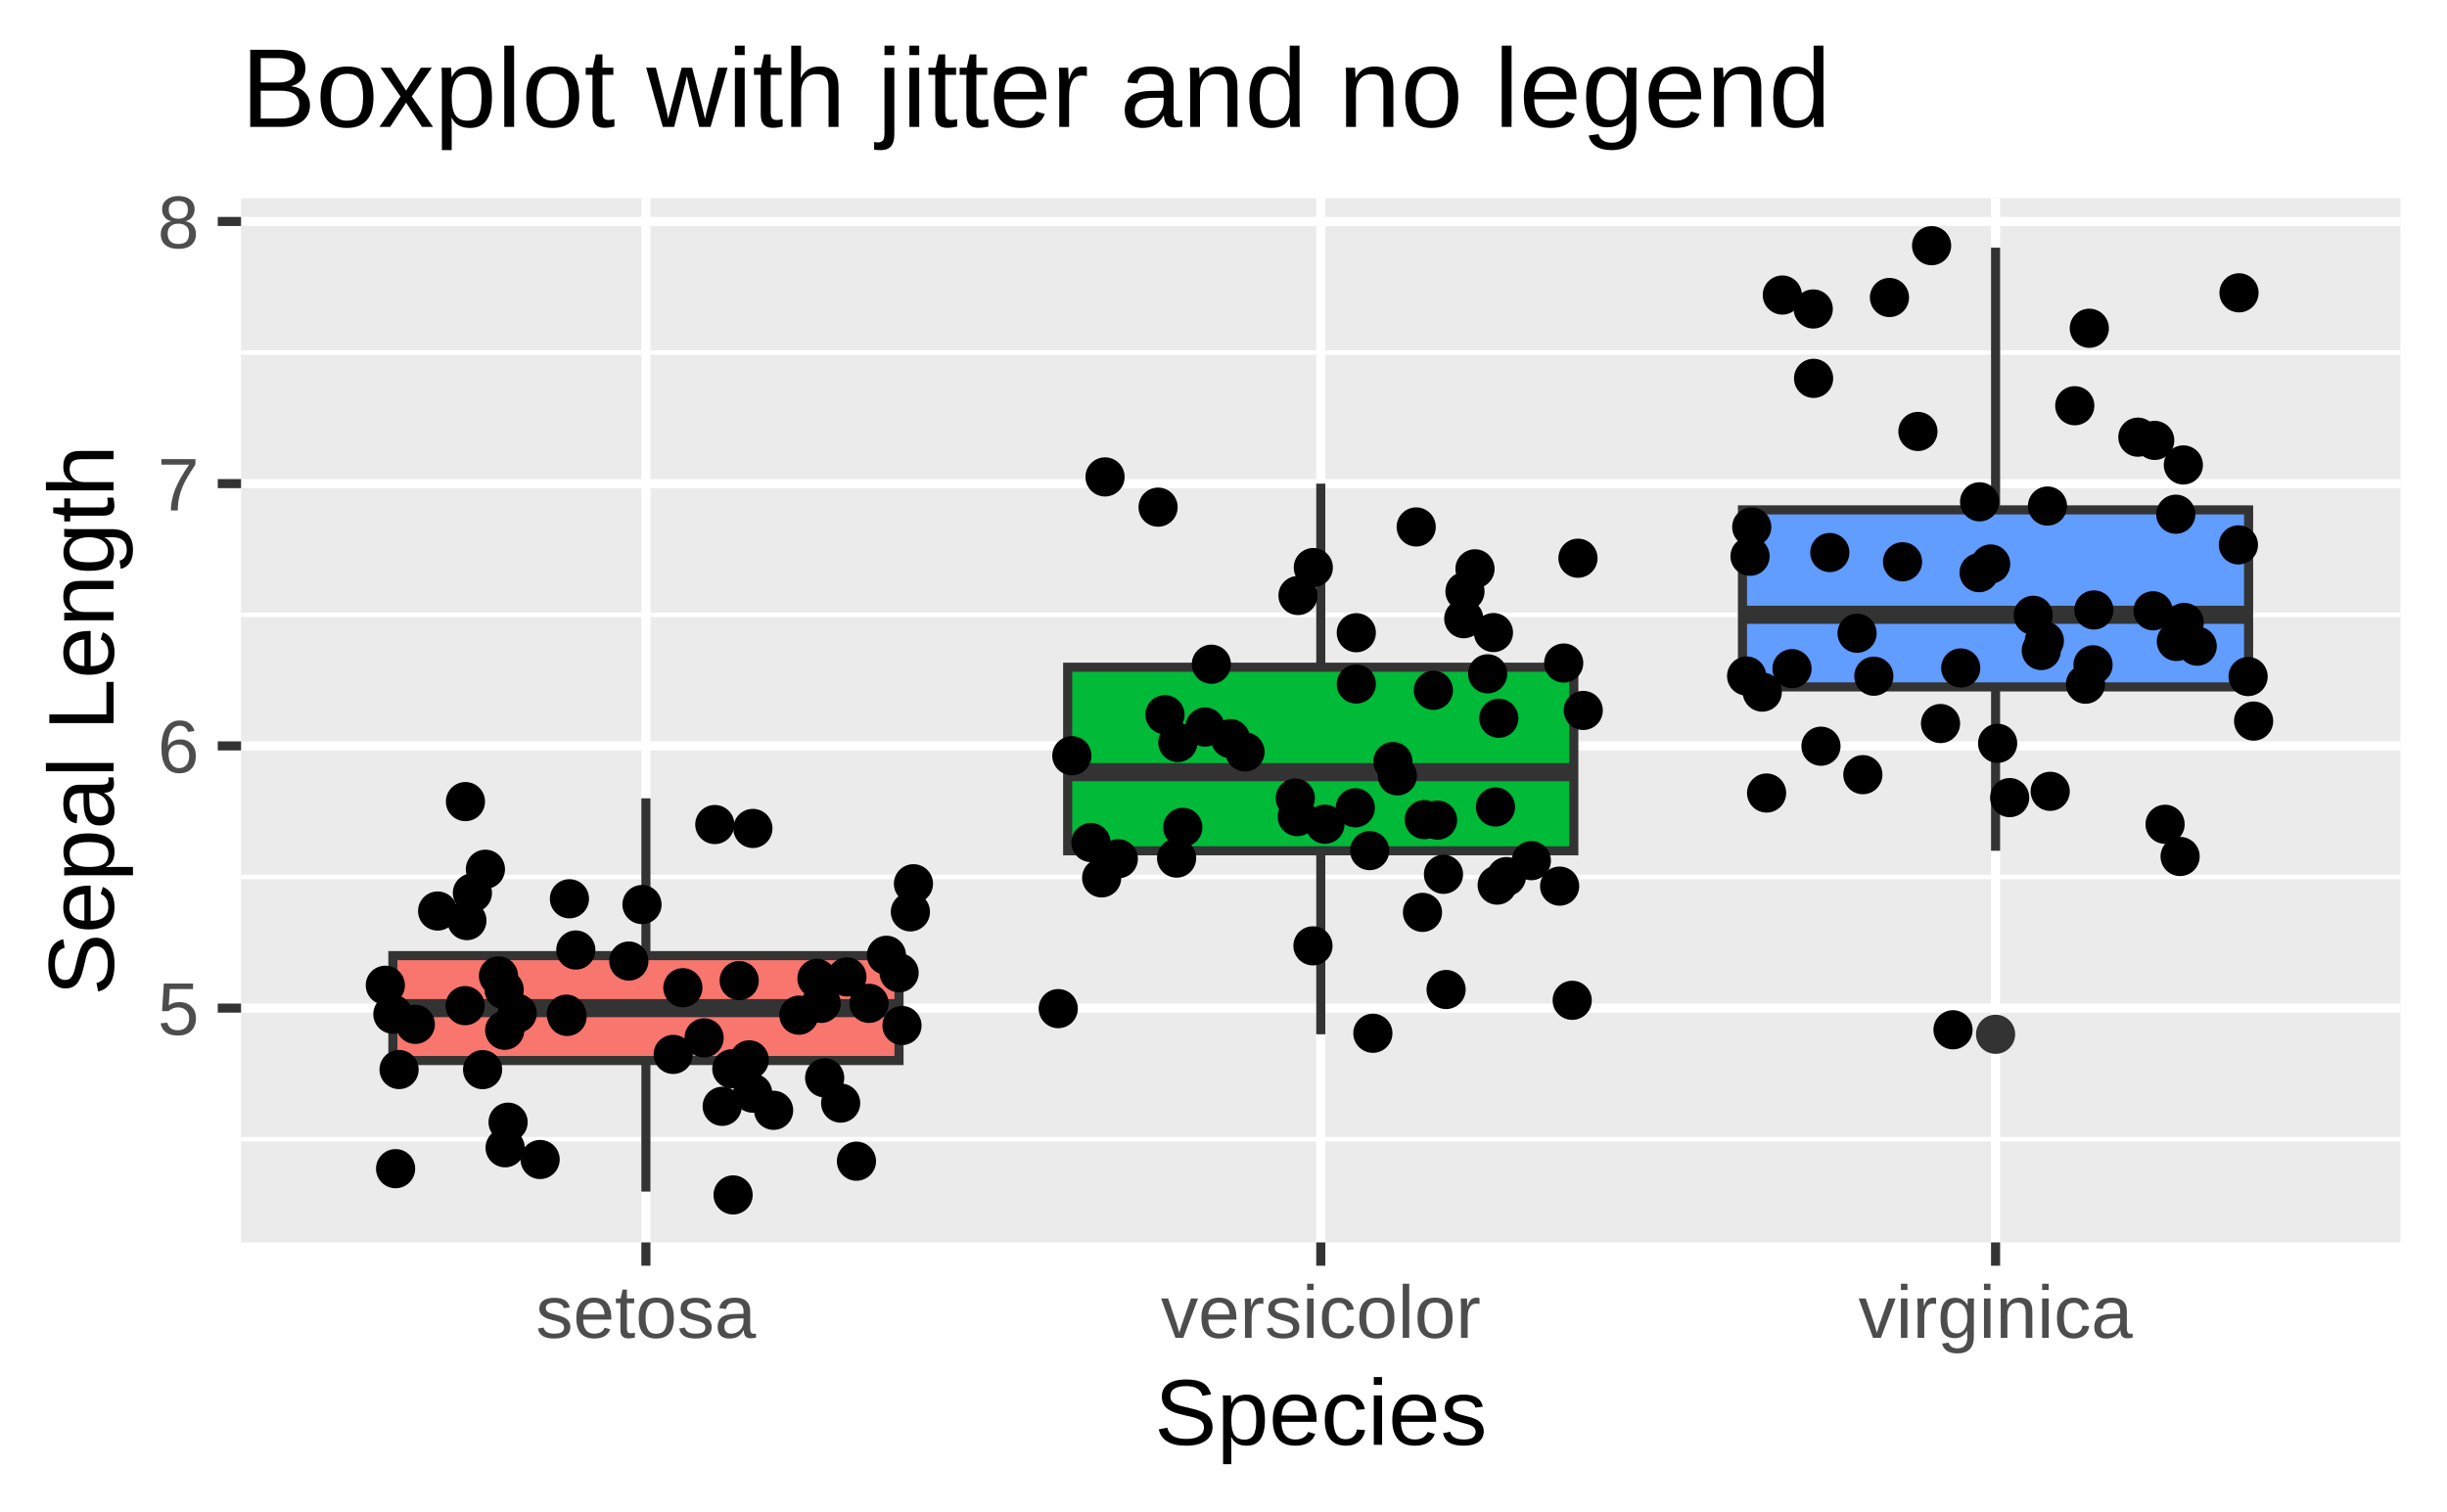
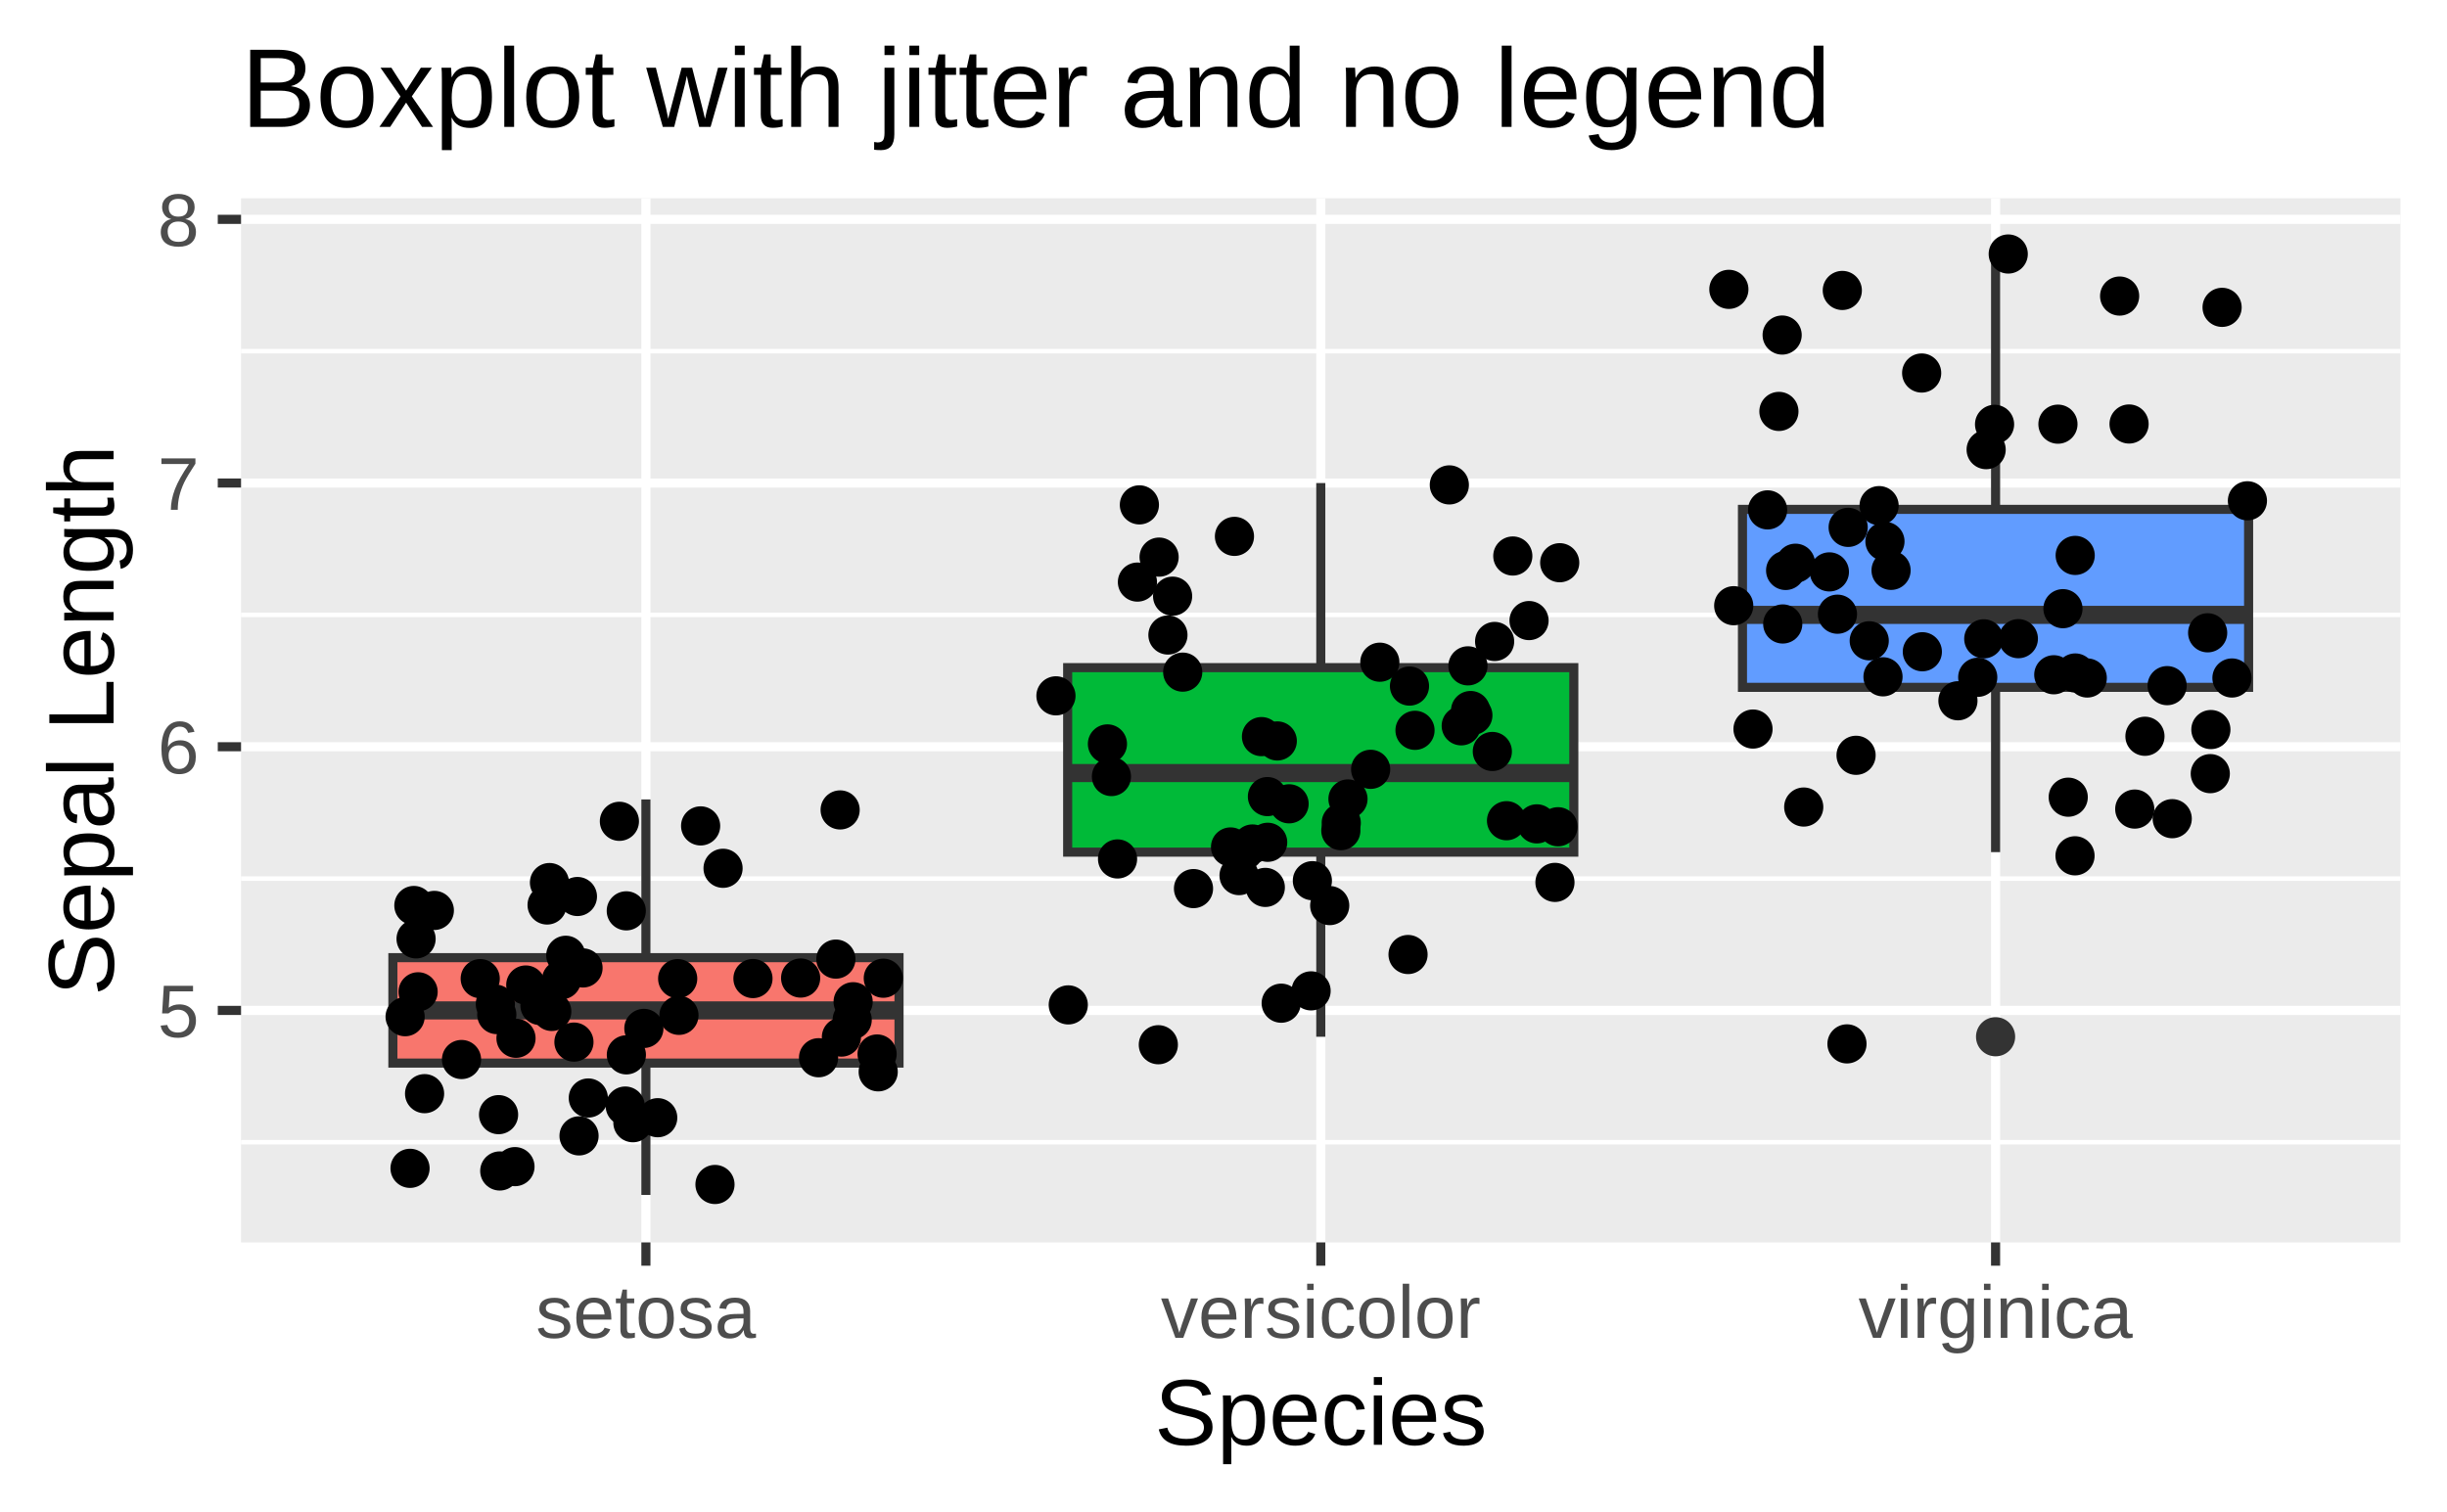
<svg xmlns="http://www.w3.org/2000/svg" class="svglite" width="288.00pt" height="177.98pt" viewBox="0 0 288.00 177.98">
  <defs>
    <style type="text/css">
    .svglite line, .svglite polyline, .svglite polygon, .svglite path, .svglite rect, .svglite circle {
      fill: none;
      stroke: #000000;
      stroke-linecap: round;
      stroke-linejoin: round;
      stroke-miterlimit: 10.00;
    }
    .svglite text {
      white-space: pre;
    }
  </style>
  </defs>
  <rect width="100%" height="100%" style="stroke: none; fill: #FFFFFF;" />
  <defs>
    <clipPath id="cpMC4wMHwyODguMDB8MC4wMHwxNzcuOTg=">
      <rect x="0.00" y="0.00" width="288.00" height="177.98" />
    </clipPath>
  </defs>
  <g clip-path="url(#cpMC4wMHwyODguMDB8MC4wMHwxNzcuOTg=)">
    <rect x="0.00" y="0.00" width="288.00" height="177.98" style="stroke-width: 1.07; stroke: #FFFFFF; fill: #FFFFFF;" />
  </g>
  <defs>
    <clipPath id="cpMjguMzd8MjgyLjUyfDIzLjM0fDE0Ni4yNQ==">
      <rect x="28.37" y="23.34" width="254.15" height="122.91" />
    </clipPath>
  </defs>
  <g clip-path="url(#cpMjguMzd8MjgyLjUyfDIzLjM0fDE0Ni4yNQ==)">
    <rect x="28.37" y="23.34" width="254.15" height="122.91" style="stroke-width: 1.07; stroke: none; fill: #EBEBEB;" />
-     <polyline points="28.37,134.10 282.52,134.10 " style="stroke-width: 0.53; stroke: #FFFFFF; stroke-linecap: butt;" />
-     <polyline points="28.37,103.23 282.52,103.23 " style="stroke-width: 0.53; stroke: #FFFFFF; stroke-linecap: butt;" />
-     <polyline points="28.37,72.37 282.52,72.37 " style="stroke-width: 0.53; stroke: #FFFFFF; stroke-linecap: butt;" />
-     <polyline points="28.37,41.50 282.52,41.50 " style="stroke-width: 0.53; stroke: #FFFFFF; stroke-linecap: butt;" />
-     <polyline points="28.37,118.67 282.52,118.67 " style="stroke-width: 1.07; stroke: #FFFFFF; stroke-linecap: butt;" />
-     <polyline points="28.37,87.80 282.52,87.80 " style="stroke-width: 1.07; stroke: #FFFFFF; stroke-linecap: butt;" />
-     <polyline points="28.37,56.93 282.52,56.93 " style="stroke-width: 1.07; stroke: #FFFFFF; stroke-linecap: butt;" />
-     <polyline points="28.37,26.07 282.52,26.07 " style="stroke-width: 1.07; stroke: #FFFFFF; stroke-linecap: butt;" />
+     <polyline points="28.37,134.46 282.52,134.46 " style="stroke-width: 0.53; stroke: #FFFFFF; stroke-linecap: butt;" />
+     <polyline points="28.37,103.42 282.52,103.42 " style="stroke-width: 0.53; stroke: #FFFFFF; stroke-linecap: butt;" />
+     <polyline points="28.37,72.38 282.52,72.38 " style="stroke-width: 0.53; stroke: #FFFFFF; stroke-linecap: butt;" />
+     <polyline points="28.37,41.34 282.52,41.34 " style="stroke-width: 0.53; stroke: #FFFFFF; stroke-linecap: butt;" />
+     <polyline points="28.37,118.94 282.52,118.94 " style="stroke-width: 1.07; stroke: #FFFFFF; stroke-linecap: butt;" />
+     <polyline points="28.37,87.90 282.52,87.90 " style="stroke-width: 1.07; stroke: #FFFFFF; stroke-linecap: butt;" />
+     <polyline points="28.37,56.86 282.52,56.86 " style="stroke-width: 1.07; stroke: #FFFFFF; stroke-linecap: butt;" />
+     <polyline points="28.37,25.82 282.52,25.82 " style="stroke-width: 1.07; stroke: #FFFFFF; stroke-linecap: butt;" />
    <polyline points="76.02,146.25 76.02,23.34 " style="stroke-width: 1.07; stroke: #FFFFFF; stroke-linecap: butt;" />
    <polyline points="155.45,146.25 155.45,23.34 " style="stroke-width: 1.07; stroke: #FFFFFF; stroke-linecap: butt;" />
    <polyline points="234.87,146.25 234.87,23.34 " style="stroke-width: 1.07; stroke: #FFFFFF; stroke-linecap: butt;" />
-     <line x1="76.02" y1="112.49" x2="76.02" y2="93.97" style="stroke-width: 1.07; stroke: #333333; stroke-linecap: butt;" />
-     <line x1="76.02" y1="124.84" x2="76.02" y2="140.27" style="stroke-width: 1.07; stroke: #333333; stroke-linecap: butt;" />
-     <polygon points="46.24,112.49 46.24,124.84 105.81,124.84 105.81,112.49 46.24,112.49 " style="stroke-width: 1.07; stroke: #333333; stroke-linecap: butt; stroke-linejoin: miter; fill: #F8766D;" />
-     <line x1="46.24" y1="118.67" x2="105.81" y2="118.67" style="stroke-width: 2.13; stroke: #333333; stroke-linecap: butt; stroke-linejoin: miter;" />
-     <line x1="155.45" y1="78.54" x2="155.45" y2="56.93" style="stroke-width: 1.07; stroke: #333333; stroke-linecap: butt;" />
-     <line x1="155.45" y1="100.15" x2="155.45" y2="121.75" style="stroke-width: 1.07; stroke: #333333; stroke-linecap: butt;" />
-     <polygon points="125.66,78.54 125.66,100.15 185.23,100.15 185.23,78.54 125.66,78.54 " style="stroke-width: 1.07; stroke: #333333; stroke-linecap: butt; stroke-linejoin: miter; fill: #00BA38;" />
-     <line x1="125.66" y1="90.89" x2="185.23" y2="90.89" style="stroke-width: 2.13; stroke: #333333; stroke-linecap: butt; stroke-linejoin: miter;" />
-     <circle cx="234.87" cy="121.75" r="1.95" style="stroke-width: 0.71; stroke: #333333; fill: #333333;" />
-     <line x1="234.87" y1="60.02" x2="234.87" y2="29.15" style="stroke-width: 1.07; stroke: #333333; stroke-linecap: butt;" />
-     <line x1="234.87" y1="80.86" x2="234.87" y2="100.15" style="stroke-width: 1.07; stroke: #333333; stroke-linecap: butt;" />
-     <polygon points="205.08,60.02 205.08,80.86 264.65,80.86 264.65,60.02 205.08,60.02 " style="stroke-width: 1.07; stroke: #333333; stroke-linecap: butt; stroke-linejoin: miter; fill: #619CFF;" />
-     <line x1="205.08" y1="72.37" x2="264.65" y2="72.37" style="stroke-width: 2.13; stroke: #333333; stroke-linecap: butt; stroke-linejoin: miter;" />
-     <circle cx="96.15" cy="115.17" r="1.95" style="stroke-width: 0.71; fill: #000000;" />
-     <circle cx="48.88" cy="120.58" r="1.95" style="stroke-width: 0.71; fill: #000000;" />
-     <circle cx="88.59" cy="128.68" r="1.95" style="stroke-width: 0.71; fill: #000000;" />
-     <circle cx="59.80" cy="132.10" r="1.95" style="stroke-width: 0.71; fill: #000000;" />
-     <circle cx="54.74" cy="118.38" r="1.95" style="stroke-width: 0.71; fill: #000000;" />
-     <circle cx="51.51" cy="107.24" r="1.95" style="stroke-width: 0.71; fill: #000000;" />
-     <circle cx="85.00" cy="130.23" r="1.95" style="stroke-width: 0.71; fill: #000000;" />
-     <circle cx="66.75" cy="119.65" r="1.95" style="stroke-width: 0.71; fill: #000000;" />
-     <circle cx="63.57" cy="136.49" r="1.95" style="stroke-width: 0.71; fill: #000000;" />
-     <circle cx="82.87" cy="122.17" r="1.95" style="stroke-width: 0.71; fill: #000000;" />
-     <circle cx="67.02" cy="105.80" r="1.95" style="stroke-width: 0.71; fill: #000000;" />
-     <circle cx="46.97" cy="125.90" r="1.95" style="stroke-width: 0.71; fill: #000000;" />
-     <circle cx="86.13" cy="125.81" r="1.95" style="stroke-width: 0.71; fill: #000000;" />
-     <circle cx="86.28" cy="140.66" r="1.95" style="stroke-width: 0.71; fill: #000000;" />
-     <circle cx="54.78" cy="94.36" r="1.95" style="stroke-width: 0.71; fill: #000000;" />
-     <circle cx="88.61" cy="97.52" r="1.95" style="stroke-width: 0.71; fill: #000000;" />
-     <circle cx="55.60" cy="105.11" r="1.95" style="stroke-width: 0.71; fill: #000000;" />
-     <circle cx="87.00" cy="115.43" r="1.95" style="stroke-width: 0.71; fill: #000000;" />
-     <circle cx="84.13" cy="97.06" r="1.95" style="stroke-width: 0.71; fill: #000000;" />
-     <circle cx="45.35" cy="115.98" r="1.95" style="stroke-width: 0.71; fill: #000000;" />
-     <circle cx="107.15" cy="107.34" r="1.95" style="stroke-width: 0.71; fill: #000000;" />
-     <circle cx="80.37" cy="116.27" r="1.95" style="stroke-width: 0.71; fill: #000000;" />
-     <circle cx="91.05" cy="130.70" r="1.95" style="stroke-width: 0.71; fill: #000000;" />
-     <circle cx="99.68" cy="115.00" r="1.95" style="stroke-width: 0.71; fill: #000000;" />
-     <circle cx="88.18" cy="124.76" r="1.95" style="stroke-width: 0.71; fill: #000000;" />
-     <circle cx="66.65" cy="119.38" r="1.95" style="stroke-width: 0.71; fill: #000000;" />
-     <circle cx="96.65" cy="118.11" r="1.95" style="stroke-width: 0.71; fill: #000000;" />
-     <circle cx="67.77" cy="111.83" r="1.95" style="stroke-width: 0.71; fill: #000000;" />
-     <circle cx="74.01" cy="113.13" r="1.95" style="stroke-width: 0.71; fill: #000000;" />
-     <circle cx="97.06" cy="126.88" r="1.95" style="stroke-width: 0.71; fill: #000000;" />
-     <circle cx="56.80" cy="125.91" r="1.95" style="stroke-width: 0.71; fill: #000000;" />
-     <circle cx="75.56" cy="106.48" r="1.95" style="stroke-width: 0.71; fill: #000000;" />
-     <circle cx="104.33" cy="112.45" r="1.95" style="stroke-width: 0.71; fill: #000000;" />
-     <circle cx="107.51" cy="104.03" r="1.95" style="stroke-width: 0.71; fill: #000000;" />
-     <circle cx="106.16" cy="120.72" r="1.95" style="stroke-width: 0.71; fill: #000000;" />
-     <circle cx="46.24" cy="119.39" r="1.95" style="stroke-width: 0.71; fill: #000000;" />
-     <circle cx="57.13" cy="102.32" r="1.95" style="stroke-width: 0.71; fill: #000000;" />
-     <circle cx="59.40" cy="121.28" r="1.95" style="stroke-width: 0.71; fill: #000000;" />
-     <circle cx="100.80" cy="136.69" r="1.95" style="stroke-width: 0.71; fill: #000000;" />
-     <circle cx="59.34" cy="116.51" r="1.95" style="stroke-width: 0.71; fill: #000000;" />
-     <circle cx="102.28" cy="118.11" r="1.95" style="stroke-width: 0.71; fill: #000000;" />
-     <circle cx="59.45" cy="135.11" r="1.95" style="stroke-width: 0.71; fill: #000000;" />
-     <circle cx="46.56" cy="137.57" r="1.95" style="stroke-width: 0.71; fill: #000000;" />
-     <circle cx="94.03" cy="119.50" r="1.95" style="stroke-width: 0.71; fill: #000000;" />
-     <circle cx="58.67" cy="114.88" r="1.95" style="stroke-width: 0.71; fill: #000000;" />
-     <circle cx="79.23" cy="124.12" r="1.95" style="stroke-width: 0.71; fill: #000000;" />
-     <circle cx="105.82" cy="114.51" r="1.95" style="stroke-width: 0.71; fill: #000000;" />
-     <circle cx="98.94" cy="129.85" r="1.95" style="stroke-width: 0.71; fill: #000000;" />
-     <circle cx="54.95" cy="108.37" r="1.95" style="stroke-width: 0.71; fill: #000000;" />
-     <circle cx="60.87" cy="119.28" r="1.95" style="stroke-width: 0.71; fill: #000000;" />
-     <circle cx="130.06" cy="56.14" r="1.95" style="stroke-width: 0.71; fill: #000000;" />
-     <circle cx="159.63" cy="74.48" r="1.95" style="stroke-width: 0.71; fill: #000000;" />
-     <circle cx="136.30" cy="59.70" r="1.95" style="stroke-width: 0.71; fill: #000000;" />
-     <circle cx="176.21" cy="104.19" r="1.95" style="stroke-width: 0.71; fill: #000000;" />
-     <circle cx="172.28" cy="72.83" r="1.95" style="stroke-width: 0.71; fill: #000000;" />
-     <circle cx="155.94" cy="97.02" r="1.95" style="stroke-width: 0.71; fill: #000000;" />
-     <circle cx="142.57" cy="78.19" r="1.95" style="stroke-width: 0.71; fill: #000000;" />
-     <circle cx="161.58" cy="121.63" r="1.95" style="stroke-width: 0.71; fill: #000000;" />
-     <circle cx="152.77" cy="70.10" r="1.95" style="stroke-width: 0.71; fill: #000000;" />
-     <circle cx="154.53" cy="111.34" r="1.95" style="stroke-width: 0.71; fill: #000000;" />
-     <circle cx="124.55" cy="118.73" r="1.95" style="stroke-width: 0.71; fill: #000000;" />
-     <circle cx="164.46" cy="91.33" r="1.95" style="stroke-width: 0.71; fill: #000000;" />
-     <circle cx="126.15" cy="88.96" r="1.95" style="stroke-width: 0.71; fill: #000000;" />
-     <circle cx="137.11" cy="84.13" r="1.95" style="stroke-width: 0.71; fill: #000000;" />
-     <circle cx="131.62" cy="101.09" r="1.95" style="stroke-width: 0.71; fill: #000000;" />
-     <circle cx="154.57" cy="66.81" r="1.95" style="stroke-width: 0.71; fill: #000000;" />
-     <circle cx="180.23" cy="101.31" r="1.95" style="stroke-width: 0.71; fill: #000000;" />
-     <circle cx="159.51" cy="95.09" r="1.95" style="stroke-width: 0.71; fill: #000000;" />
-     <circle cx="168.70" cy="81.26" r="1.95" style="stroke-width: 0.71; fill: #000000;" />
-     <circle cx="161.20" cy="100.13" r="1.95" style="stroke-width: 0.71; fill: #000000;" />
-     <circle cx="163.94" cy="89.65" r="1.95" style="stroke-width: 0.71; fill: #000000;" />
-     <circle cx="141.83" cy="85.58" r="1.95" style="stroke-width: 0.71; fill: #000000;" />
-     <circle cx="184.04" cy="78.05" r="1.95" style="stroke-width: 0.71; fill: #000000;" />
-     <circle cx="176.40" cy="84.55" r="1.95" style="stroke-width: 0.71; fill: #000000;" />
-     <circle cx="175.77" cy="74.46" r="1.95" style="stroke-width: 0.71; fill: #000000;" />
-     <circle cx="172.42" cy="69.62" r="1.95" style="stroke-width: 0.71; fill: #000000;" />
-     <circle cx="166.68" cy="62.03" r="1.95" style="stroke-width: 0.71; fill: #000000;" />
-     <circle cx="185.72" cy="65.71" r="1.95" style="stroke-width: 0.71; fill: #000000;" />
-     <circle cx="144.82" cy="86.95" r="1.95" style="stroke-width: 0.71; fill: #000000;" />
-     <circle cx="167.63" cy="96.48" r="1.95" style="stroke-width: 0.71; fill: #000000;" />
-     <circle cx="177.30" cy="103.19" r="1.95" style="stroke-width: 0.71; fill: #000000;" />
-     <circle cx="169.89" cy="102.92" r="1.95" style="stroke-width: 0.71; fill: #000000;" />
-     <circle cx="152.45" cy="93.95" r="1.95" style="stroke-width: 0.71; fill: #000000;" />
-     <circle cx="138.63" cy="87.40" r="1.95" style="stroke-width: 0.71; fill: #000000;" />
-     <circle cx="167.42" cy="107.40" r="1.95" style="stroke-width: 0.71; fill: #000000;" />
-     <circle cx="146.53" cy="88.51" r="1.95" style="stroke-width: 0.71; fill: #000000;" />
-     <circle cx="173.60" cy="66.96" r="1.95" style="stroke-width: 0.71; fill: #000000;" />
-     <circle cx="175.09" cy="79.32" r="1.95" style="stroke-width: 0.71; fill: #000000;" />
-     <circle cx="128.40" cy="99.18" r="1.95" style="stroke-width: 0.71; fill: #000000;" />
-     <circle cx="183.56" cy="104.31" r="1.95" style="stroke-width: 0.71; fill: #000000;" />
-     <circle cx="129.66" cy="103.34" r="1.95" style="stroke-width: 0.71; fill: #000000;" />
-     <circle cx="186.34" cy="83.63" r="1.95" style="stroke-width: 0.71; fill: #000000;" />
-     <circle cx="176.01" cy="94.99" r="1.95" style="stroke-width: 0.71; fill: #000000;" />
-     <circle cx="185.04" cy="117.75" r="1.95" style="stroke-width: 0.71; fill: #000000;" />
-     <circle cx="138.48" cy="101.01" r="1.95" style="stroke-width: 0.71; fill: #000000;" />
-     <circle cx="169.19" cy="96.54" r="1.95" style="stroke-width: 0.71; fill: #000000;" />
-     <circle cx="139.21" cy="97.39" r="1.95" style="stroke-width: 0.71; fill: #000000;" />
-     <circle cx="159.63" cy="80.52" r="1.95" style="stroke-width: 0.71; fill: #000000;" />
-     <circle cx="170.20" cy="116.48" r="1.95" style="stroke-width: 0.71; fill: #000000;" />
-     <circle cx="152.68" cy="96.13" r="1.95" style="stroke-width: 0.71; fill: #000000;" />
-     <circle cx="210.91" cy="78.71" r="1.95" style="stroke-width: 0.71; fill: #000000;" />
-     <circle cx="207.92" cy="93.35" r="1.95" style="stroke-width: 0.71; fill: #000000;" />
-     <circle cx="256.97" cy="54.73" r="1.95" style="stroke-width: 0.71; fill: #000000;" />
-     <circle cx="230.77" cy="78.63" r="1.95" style="stroke-width: 0.71; fill: #000000;" />
-     <circle cx="257.07" cy="73.27" r="1.95" style="stroke-width: 0.71; fill: #000000;" />
-     <circle cx="245.90" cy="38.64" r="1.95" style="stroke-width: 0.71; fill: #000000;" />
-     <circle cx="229.86" cy="121.22" r="1.95" style="stroke-width: 0.71; fill: #000000;" />
-     <circle cx="244.19" cy="47.76" r="1.95" style="stroke-width: 0.71; fill: #000000;" />
-     <circle cx="234.29" cy="66.39" r="1.95" style="stroke-width: 0.71; fill: #000000;" />
-     <circle cx="225.73" cy="50.79" r="1.95" style="stroke-width: 0.71; fill: #000000;" />
-     <circle cx="246.44" cy="71.80" r="1.95" style="stroke-width: 0.71; fill: #000000;" />
-     <circle cx="240.25" cy="76.58" r="1.95" style="stroke-width: 0.71; fill: #000000;" />
-     <circle cx="206.17" cy="62.04" r="1.95" style="stroke-width: 0.71; fill: #000000;" />
-     <circle cx="254.82" cy="97.03" r="1.95" style="stroke-width: 0.71; fill: #000000;" />
-     <circle cx="241.30" cy="93.15" r="1.95" style="stroke-width: 0.71; fill: #000000;" />
-     <circle cx="218.57" cy="74.54" r="1.95" style="stroke-width: 0.71; fill: #000000;" />
-     <circle cx="239.30" cy="72.43" r="1.95" style="stroke-width: 0.71; fill: #000000;" />
-     <circle cx="213.41" cy="36.37" r="1.95" style="stroke-width: 0.71; fill: #000000;" />
-     <circle cx="222.38" cy="35.02" r="1.95" style="stroke-width: 0.71; fill: #000000;" />
-     <circle cx="214.32" cy="87.84" r="1.95" style="stroke-width: 0.71; fill: #000000;" />
-     <circle cx="232.99" cy="59.07" r="1.95" style="stroke-width: 0.71; fill: #000000;" />
-     <circle cx="256.59" cy="100.82" r="1.95" style="stroke-width: 0.71; fill: #000000;" />
-     <circle cx="209.77" cy="34.73" r="1.95" style="stroke-width: 0.71; fill: #000000;" />
-     <circle cx="264.59" cy="79.64" r="1.95" style="stroke-width: 0.71; fill: #000000;" />
-     <circle cx="215.36" cy="65.04" r="1.95" style="stroke-width: 0.71; fill: #000000;" />
-     <circle cx="251.62" cy="51.46" r="1.95" style="stroke-width: 0.71; fill: #000000;" />
-     <circle cx="207.41" cy="81.47" r="1.95" style="stroke-width: 0.71; fill: #000000;" />
-     <circle cx="265.24" cy="84.88" r="1.95" style="stroke-width: 0.71; fill: #000000;" />
-     <circle cx="256.15" cy="75.51" r="1.95" style="stroke-width: 0.71; fill: #000000;" />
-     <circle cx="253.60" cy="51.84" r="1.95" style="stroke-width: 0.71; fill: #000000;" />
-     <circle cx="213.45" cy="44.54" r="1.95" style="stroke-width: 0.71; fill: #000000;" />
-     <circle cx="227.34" cy="28.92" r="1.95" style="stroke-width: 0.71; fill: #000000;" />
-     <circle cx="240.61" cy="75.44" r="1.95" style="stroke-width: 0.71; fill: #000000;" />
-     <circle cx="205.57" cy="79.58" r="1.95" style="stroke-width: 0.71; fill: #000000;" />
-     <circle cx="228.39" cy="85.17" r="1.95" style="stroke-width: 0.71; fill: #000000;" />
-     <circle cx="263.52" cy="34.47" r="1.95" style="stroke-width: 0.71; fill: #000000;" />
-     <circle cx="220.54" cy="79.60" r="1.95" style="stroke-width: 0.71; fill: #000000;" />
-     <circle cx="258.60" cy="76.06" r="1.95" style="stroke-width: 0.71; fill: #000000;" />
-     <circle cx="235.11" cy="87.50" r="1.95" style="stroke-width: 0.71; fill: #000000;" />
-     <circle cx="256.08" cy="60.53" r="1.95" style="stroke-width: 0.71; fill: #000000;" />
-     <circle cx="232.93" cy="67.41" r="1.95" style="stroke-width: 0.71; fill: #000000;" />
-     <circle cx="240.98" cy="59.57" r="1.95" style="stroke-width: 0.71; fill: #000000;" />
-     <circle cx="236.53" cy="93.89" r="1.95" style="stroke-width: 0.71; fill: #000000;" />
-     <circle cx="263.45" cy="64.14" r="1.95" style="stroke-width: 0.71; fill: #000000;" />
-     <circle cx="223.92" cy="66.13" r="1.95" style="stroke-width: 0.71; fill: #000000;" />
-     <circle cx="205.97" cy="65.48" r="1.95" style="stroke-width: 0.71; fill: #000000;" />
-     <circle cx="246.34" cy="78.26" r="1.95" style="stroke-width: 0.71; fill: #000000;" />
-     <circle cx="253.40" cy="71.90" r="1.95" style="stroke-width: 0.71; fill: #000000;" />
-     <circle cx="245.45" cy="80.54" r="1.95" style="stroke-width: 0.71; fill: #000000;" />
-     <circle cx="219.25" cy="91.19" r="1.95" style="stroke-width: 0.71; fill: #000000;" />
+     <line x1="76.02" y1="112.73" x2="76.02" y2="94.10" style="stroke-width: 1.07; stroke: #333333; stroke-linecap: butt;" />
+     <line x1="76.02" y1="125.14" x2="76.02" y2="140.66" style="stroke-width: 1.07; stroke: #333333; stroke-linecap: butt;" />
+     <polygon points="46.24,112.73 46.24,125.14 105.81,125.14 105.81,112.73 46.24,112.73 " style="stroke-width: 1.07; stroke: #333333; stroke-linecap: butt; stroke-linejoin: miter; fill: #F8766D;" />
+     <line x1="46.24" y1="118.94" x2="105.81" y2="118.94" style="stroke-width: 2.13; stroke: #333333; stroke-linecap: butt; stroke-linejoin: miter;" />
+     <line x1="155.45" y1="78.59" x2="155.45" y2="56.86" style="stroke-width: 1.07; stroke: #333333; stroke-linecap: butt;" />
+     <line x1="155.45" y1="100.31" x2="155.45" y2="122.04" style="stroke-width: 1.07; stroke: #333333; stroke-linecap: butt;" />
+     <polygon points="125.66,78.59 125.66,100.31 185.23,100.31 185.23,78.59 125.66,78.59 " style="stroke-width: 1.07; stroke: #333333; stroke-linecap: butt; stroke-linejoin: miter; fill: #00BA38;" />
+     <line x1="125.66" y1="91.00" x2="185.23" y2="91.00" style="stroke-width: 2.13; stroke: #333333; stroke-linecap: butt; stroke-linejoin: miter;" />
+     <circle cx="234.87" cy="122.04" r="1.95" style="stroke-width: 0.71; stroke: #333333; fill: #333333;" />
+     <line x1="234.87" y1="59.96" x2="234.87" y2="28.92" style="stroke-width: 1.07; stroke: #333333; stroke-linecap: butt;" />
+     <line x1="234.87" y1="80.91" x2="234.87" y2="100.31" style="stroke-width: 1.07; stroke: #333333; stroke-linecap: butt;" />
+     <polygon points="205.08,59.96 205.08,80.91 264.65,80.91 264.65,59.96 205.08,59.96 " style="stroke-width: 1.07; stroke: #333333; stroke-linecap: butt; stroke-linejoin: miter; fill: #619CFF;" />
+     <line x1="205.08" y1="72.38" x2="264.65" y2="72.38" style="stroke-width: 2.13; stroke: #333333; stroke-linecap: butt; stroke-linejoin: miter;" />
+     <circle cx="66.09" cy="115.33" r="1.95" style="stroke-width: 0.71; fill: #000000;" />
+     <circle cx="60.73" cy="122.22" r="1.95" style="stroke-width: 0.71; fill: #000000;" />
+     <circle cx="49.97" cy="128.74" r="1.95" style="stroke-width: 0.71; fill: #000000;" />
+     <circle cx="58.68" cy="131.21" r="1.95" style="stroke-width: 0.71; fill: #000000;" />
+     <circle cx="63.55" cy="118.36" r="1.95" style="stroke-width: 0.71; fill: #000000;" />
+     <circle cx="48.71" cy="106.59" r="1.95" style="stroke-width: 0.71; fill: #000000;" />
+     <circle cx="73.59" cy="130.20" r="1.95" style="stroke-width: 0.71; fill: #000000;" />
+     <circle cx="47.68" cy="119.68" r="1.95" style="stroke-width: 0.71; fill: #000000;" />
+     <circle cx="58.82" cy="137.84" r="1.95" style="stroke-width: 0.71; fill: #000000;" />
+     <circle cx="99.03" cy="122.08" r="1.95" style="stroke-width: 0.71; fill: #000000;" />
+     <circle cx="73.71" cy="107.22" r="1.95" style="stroke-width: 0.71; fill: #000000;" />
+     <circle cx="103.23" cy="124.07" r="1.95" style="stroke-width: 0.71; fill: #000000;" />
+     <circle cx="73.72" cy="124.17" r="1.95" style="stroke-width: 0.71; fill: #000000;" />
+     <circle cx="84.15" cy="139.43" r="1.95" style="stroke-width: 0.71; fill: #000000;" />
+     <circle cx="98.88" cy="95.34" r="1.95" style="stroke-width: 0.71; fill: #000000;" />
+     <circle cx="82.46" cy="97.22" r="1.95" style="stroke-width: 0.71; fill: #000000;" />
+     <circle cx="51.12" cy="107.17" r="1.95" style="stroke-width: 0.71; fill: #000000;" />
+     <circle cx="79.76" cy="115.20" r="1.95" style="stroke-width: 0.71; fill: #000000;" />
+     <circle cx="72.90" cy="96.68" r="1.95" style="stroke-width: 0.71; fill: #000000;" />
+     <circle cx="61.88" cy="115.95" r="1.95" style="stroke-width: 0.71; fill: #000000;" />
+     <circle cx="64.39" cy="106.53" r="1.95" style="stroke-width: 0.71; fill: #000000;" />
+     <circle cx="88.62" cy="115.19" r="1.95" style="stroke-width: 0.71; fill: #000000;" />
+     <circle cx="77.41" cy="131.57" r="1.95" style="stroke-width: 0.71; fill: #000000;" />
+     <circle cx="94.23" cy="115.13" r="1.95" style="stroke-width: 0.71; fill: #000000;" />
+     <circle cx="54.32" cy="124.72" r="1.95" style="stroke-width: 0.71; fill: #000000;" />
+     <circle cx="58.30" cy="118.20" r="1.95" style="stroke-width: 0.71; fill: #000000;" />
+     <circle cx="58.47" cy="119.43" r="1.95" style="stroke-width: 0.71; fill: #000000;" />
+     <circle cx="66.59" cy="112.45" r="1.95" style="stroke-width: 0.71; fill: #000000;" />
+     <circle cx="68.62" cy="113.94" r="1.95" style="stroke-width: 0.71; fill: #000000;" />
+     <circle cx="69.24" cy="129.25" r="1.95" style="stroke-width: 0.71; fill: #000000;" />
+     <circle cx="103.36" cy="126.17" r="1.95" style="stroke-width: 0.71; fill: #000000;" />
+     <circle cx="67.96" cy="105.53" r="1.95" style="stroke-width: 0.71; fill: #000000;" />
+     <circle cx="98.38" cy="112.90" r="1.95" style="stroke-width: 0.71; fill: #000000;" />
+     <circle cx="85.10" cy="102.21" r="1.95" style="stroke-width: 0.71; fill: #000000;" />
+     <circle cx="75.78" cy="121.06" r="1.95" style="stroke-width: 0.71; fill: #000000;" />
+     <circle cx="100.41" cy="117.92" r="1.95" style="stroke-width: 0.71; fill: #000000;" />
+     <circle cx="64.67" cy="103.89" r="1.95" style="stroke-width: 0.71; fill: #000000;" />
+     <circle cx="67.55" cy="122.67" r="1.95" style="stroke-width: 0.71; fill: #000000;" />
+     <circle cx="48.26" cy="137.53" r="1.95" style="stroke-width: 0.71; fill: #000000;" />
+     <circle cx="49.21" cy="116.75" r="1.95" style="stroke-width: 0.71; fill: #000000;" />
+     <circle cx="100.30" cy="120.05" r="1.95" style="stroke-width: 0.71; fill: #000000;" />
+     <circle cx="68.15" cy="133.71" r="1.95" style="stroke-width: 0.71; fill: #000000;" />
+     <circle cx="60.61" cy="137.33" r="1.95" style="stroke-width: 0.71; fill: #000000;" />
+     <circle cx="64.94" cy="119.06" r="1.95" style="stroke-width: 0.71; fill: #000000;" />
+     <circle cx="56.52" cy="115.20" r="1.95" style="stroke-width: 0.71; fill: #000000;" />
+     <circle cx="96.34" cy="124.51" r="1.95" style="stroke-width: 0.71; fill: #000000;" />
+     <circle cx="103.96" cy="115.15" r="1.95" style="stroke-width: 0.71; fill: #000000;" />
+     <circle cx="74.49" cy="132.16" r="1.95" style="stroke-width: 0.71; fill: #000000;" />
+     <circle cx="48.97" cy="110.52" r="1.95" style="stroke-width: 0.71; fill: #000000;" />
+     <circle cx="79.91" cy="119.52" r="1.95" style="stroke-width: 0.71; fill: #000000;" />
+     <circle cx="170.58" cy="57.08" r="1.95" style="stroke-width: 0.71; fill: #000000;" />
+     <circle cx="137.46" cy="74.75" r="1.95" style="stroke-width: 0.71; fill: #000000;" />
+     <circle cx="134.10" cy="59.43" r="1.95" style="stroke-width: 0.71; fill: #000000;" />
+     <circle cx="140.47" cy="104.60" r="1.95" style="stroke-width: 0.71; fill: #000000;" />
+     <circle cx="179.96" cy="73.05" r="1.95" style="stroke-width: 0.71; fill: #000000;" />
+     <circle cx="157.86" cy="96.86" r="1.95" style="stroke-width: 0.71; fill: #000000;" />
+     <circle cx="139.20" cy="79.12" r="1.95" style="stroke-width: 0.71; fill: #000000;" />
+     <circle cx="136.33" cy="122.98" r="1.95" style="stroke-width: 0.71; fill: #000000;" />
+     <circle cx="133.87" cy="68.52" r="1.95" style="stroke-width: 0.71; fill: #000000;" />
+     <circle cx="165.72" cy="112.36" r="1.95" style="stroke-width: 0.71; fill: #000000;" />
+     <circle cx="125.73" cy="118.29" r="1.95" style="stroke-width: 0.71; fill: #000000;" />
+     <circle cx="130.81" cy="91.41" r="1.95" style="stroke-width: 0.71; fill: #000000;" />
+     <circle cx="148.47" cy="86.71" r="1.95" style="stroke-width: 0.71; fill: #000000;" />
+     <circle cx="173.08" cy="83.64" r="1.95" style="stroke-width: 0.71; fill: #000000;" />
+     <circle cx="147.41" cy="99.35" r="1.95" style="stroke-width: 0.71; fill: #000000;" />
+     <circle cx="178.05" cy="65.45" r="1.95" style="stroke-width: 0.71; fill: #000000;" />
+     <circle cx="131.53" cy="101.11" r="1.95" style="stroke-width: 0.71; fill: #000000;" />
+     <circle cx="151.72" cy="94.62" r="1.95" style="stroke-width: 0.71; fill: #000000;" />
+     <circle cx="124.28" cy="81.91" r="1.95" style="stroke-width: 0.71; fill: #000000;" />
+     <circle cx="144.83" cy="99.70" r="1.95" style="stroke-width: 0.71; fill: #000000;" />
+     <circle cx="161.32" cy="90.56" r="1.95" style="stroke-width: 0.71; fill: #000000;" />
+     <circle cx="171.98" cy="85.44" r="1.95" style="stroke-width: 0.71; fill: #000000;" />
+     <circle cx="172.77" cy="78.38" r="1.95" style="stroke-width: 0.71; fill: #000000;" />
+     <circle cx="173.35" cy="84.20" r="1.95" style="stroke-width: 0.71; fill: #000000;" />
+     <circle cx="175.91" cy="75.51" r="1.95" style="stroke-width: 0.71; fill: #000000;" />
+     <circle cx="138.01" cy="70.18" r="1.95" style="stroke-width: 0.71; fill: #000000;" />
+     <circle cx="145.29" cy="63.14" r="1.95" style="stroke-width: 0.71; fill: #000000;" />
+     <circle cx="136.42" cy="65.58" r="1.95" style="stroke-width: 0.71; fill: #000000;" />
+     <circle cx="150.33" cy="87.22" r="1.95" style="stroke-width: 0.71; fill: #000000;" />
+     <circle cx="180.88" cy="96.98" r="1.95" style="stroke-width: 0.71; fill: #000000;" />
+     <circle cx="148.92" cy="104.46" r="1.95" style="stroke-width: 0.71; fill: #000000;" />
+     <circle cx="183.01" cy="103.87" r="1.95" style="stroke-width: 0.71; fill: #000000;" />
+     <circle cx="149.17" cy="93.77" r="1.95" style="stroke-width: 0.71; fill: #000000;" />
+     <circle cx="175.64" cy="88.46" r="1.95" style="stroke-width: 0.71; fill: #000000;" />
+     <circle cx="156.50" cy="106.60" r="1.95" style="stroke-width: 0.71; fill: #000000;" />
+     <circle cx="130.34" cy="87.57" r="1.95" style="stroke-width: 0.71; fill: #000000;" />
+     <circle cx="183.57" cy="66.24" r="1.95" style="stroke-width: 0.71; fill: #000000;" />
+     <circle cx="162.40" cy="77.95" r="1.95" style="stroke-width: 0.71; fill: #000000;" />
+     <circle cx="146.43" cy="100.11" r="1.95" style="stroke-width: 0.71; fill: #000000;" />
+     <circle cx="154.46" cy="103.67" r="1.95" style="stroke-width: 0.71; fill: #000000;" />
+     <circle cx="145.83" cy="103.07" r="1.95" style="stroke-width: 0.71; fill: #000000;" />
+     <circle cx="166.54" cy="85.97" r="1.95" style="stroke-width: 0.71; fill: #000000;" />
+     <circle cx="158.65" cy="94.05" r="1.95" style="stroke-width: 0.71; fill: #000000;" />
+     <circle cx="150.79" cy="118.09" r="1.95" style="stroke-width: 0.71; fill: #000000;" />
+     <circle cx="149.20" cy="99.15" r="1.95" style="stroke-width: 0.71; fill: #000000;" />
+     <circle cx="177.31" cy="96.61" r="1.95" style="stroke-width: 0.71; fill: #000000;" />
+     <circle cx="183.37" cy="97.32" r="1.95" style="stroke-width: 0.71; fill: #000000;" />
+     <circle cx="165.89" cy="80.76" r="1.95" style="stroke-width: 0.71; fill: #000000;" />
+     <circle cx="154.31" cy="116.64" r="1.95" style="stroke-width: 0.71; fill: #000000;" />
+     <circle cx="157.81" cy="97.78" r="1.95" style="stroke-width: 0.71; fill: #000000;" />
+     <circle cx="241.72" cy="79.43" r="1.95" style="stroke-width: 0.71; fill: #000000;" />
+     <circle cx="243.42" cy="93.84" r="1.95" style="stroke-width: 0.71; fill: #000000;" />
+     <circle cx="233.76" cy="52.93" r="1.95" style="stroke-width: 0.71; fill: #000000;" />
+     <circle cx="245.66" cy="79.81" r="1.95" style="stroke-width: 0.71; fill: #000000;" />
+     <circle cx="242.80" cy="71.65" r="1.95" style="stroke-width: 0.71; fill: #000000;" />
+     <circle cx="209.75" cy="39.44" r="1.95" style="stroke-width: 0.71; fill: #000000;" />
+     <circle cx="217.38" cy="122.88" r="1.95" style="stroke-width: 0.71; fill: #000000;" />
+     <circle cx="209.37" cy="48.43" r="1.95" style="stroke-width: 0.71; fill: #000000;" />
+     <circle cx="211.32" cy="66.30" r="1.95" style="stroke-width: 0.71; fill: #000000;" />
+     <circle cx="234.75" cy="49.95" r="1.95" style="stroke-width: 0.71; fill: #000000;" />
+     <circle cx="209.82" cy="73.45" r="1.95" style="stroke-width: 0.71; fill: #000000;" />
+     <circle cx="237.55" cy="75.18" r="1.95" style="stroke-width: 0.71; fill: #000000;" />
+     <circle cx="217.52" cy="62.08" r="1.95" style="stroke-width: 0.71; fill: #000000;" />
+     <circle cx="255.66" cy="96.37" r="1.95" style="stroke-width: 0.71; fill: #000000;" />
+     <circle cx="212.29" cy="95.00" r="1.95" style="stroke-width: 0.71; fill: #000000;" />
+     <circle cx="233.48" cy="75.20" r="1.95" style="stroke-width: 0.71; fill: #000000;" />
+     <circle cx="216.26" cy="72.30" r="1.95" style="stroke-width: 0.71; fill: #000000;" />
+     <circle cx="203.48" cy="34.06" r="1.95" style="stroke-width: 0.71; fill: #000000;" />
+     <circle cx="216.83" cy="34.19" r="1.95" style="stroke-width: 0.71; fill: #000000;" />
+     <circle cx="252.45" cy="86.67" r="1.95" style="stroke-width: 0.71; fill: #000000;" />
+     <circle cx="221.16" cy="59.52" r="1.95" style="stroke-width: 0.71; fill: #000000;" />
+     <circle cx="244.22" cy="100.74" r="1.95" style="stroke-width: 0.71; fill: #000000;" />
+     <circle cx="249.47" cy="34.85" r="1.95" style="stroke-width: 0.71; fill: #000000;" />
+     <circle cx="244.25" cy="79.22" r="1.95" style="stroke-width: 0.71; fill: #000000;" />
+     <circle cx="215.31" cy="67.32" r="1.95" style="stroke-width: 0.71; fill: #000000;" />
+     <circle cx="242.21" cy="49.93" r="1.95" style="stroke-width: 0.71; fill: #000000;" />
+     <circle cx="230.44" cy="82.49" r="1.95" style="stroke-width: 0.71; fill: #000000;" />
+     <circle cx="260.21" cy="85.88" r="1.95" style="stroke-width: 0.71; fill: #000000;" />
+     <circle cx="220.00" cy="75.43" r="1.95" style="stroke-width: 0.71; fill: #000000;" />
+     <circle cx="250.58" cy="49.91" r="1.95" style="stroke-width: 0.71; fill: #000000;" />
+     <circle cx="226.17" cy="43.91" r="1.95" style="stroke-width: 0.71; fill: #000000;" />
+     <circle cx="236.36" cy="29.90" r="1.95" style="stroke-width: 0.71; fill: #000000;" />
+     <circle cx="259.83" cy="74.49" r="1.95" style="stroke-width: 0.71; fill: #000000;" />
+     <circle cx="262.69" cy="79.81" r="1.95" style="stroke-width: 0.71; fill: #000000;" />
+     <circle cx="206.32" cy="85.82" r="1.95" style="stroke-width: 0.71; fill: #000000;" />
+     <circle cx="261.53" cy="36.18" r="1.95" style="stroke-width: 0.71; fill: #000000;" />
+     <circle cx="232.77" cy="79.73" r="1.95" style="stroke-width: 0.71; fill: #000000;" />
+     <circle cx="226.25" cy="76.72" r="1.95" style="stroke-width: 0.71; fill: #000000;" />
+     <circle cx="218.45" cy="88.91" r="1.95" style="stroke-width: 0.71; fill: #000000;" />
+     <circle cx="208.04" cy="60.02" r="1.95" style="stroke-width: 0.71; fill: #000000;" />
+     <circle cx="210.16" cy="67.15" r="1.95" style="stroke-width: 0.71; fill: #000000;" />
+     <circle cx="264.51" cy="58.95" r="1.95" style="stroke-width: 0.71; fill: #000000;" />
+     <circle cx="251.25" cy="95.24" r="1.95" style="stroke-width: 0.71; fill: #000000;" />
+     <circle cx="221.85" cy="63.73" r="1.95" style="stroke-width: 0.71; fill: #000000;" />
+     <circle cx="222.57" cy="67.14" r="1.95" style="stroke-width: 0.71; fill: #000000;" />
+     <circle cx="244.24" cy="65.38" r="1.95" style="stroke-width: 0.71; fill: #000000;" />
+     <circle cx="221.62" cy="79.67" r="1.95" style="stroke-width: 0.71; fill: #000000;" />
+     <circle cx="204.05" cy="71.30" r="1.95" style="stroke-width: 0.71; fill: #000000;" />
+     <circle cx="255.06" cy="80.71" r="1.95" style="stroke-width: 0.71; fill: #000000;" />
+     <circle cx="260.14" cy="91.07" r="1.95" style="stroke-width: 0.71; fill: #000000;" />
  </g>
  <g clip-path="url(#cpMC4wMHwyODguMDB8MC4wMHwxNzcuOTg=)">
-     <text x="23.44" y="121.82" text-anchor="end" style="font-size: 8.80px;fill: #4D4D4D; font-family: &quot;Arial&quot;;" textLength="4.90px" lengthAdjust="spacingAndGlyphs">5</text>
-     <text x="23.44" y="90.95" text-anchor="end" style="font-size: 8.80px;fill: #4D4D4D; font-family: &quot;Arial&quot;;" textLength="4.90px" lengthAdjust="spacingAndGlyphs">6</text>
-     <text x="23.44" y="60.09" text-anchor="end" style="font-size: 8.80px;fill: #4D4D4D; font-family: &quot;Arial&quot;;" textLength="4.90px" lengthAdjust="spacingAndGlyphs">7</text>
-     <text x="23.44" y="29.22" text-anchor="end" style="font-size: 8.80px;fill: #4D4D4D; font-family: &quot;Arial&quot;;" textLength="4.90px" lengthAdjust="spacingAndGlyphs">8</text>
-     <polyline points="25.63,118.67 28.37,118.67 " style="stroke-width: 1.07; stroke: #333333; stroke-linecap: butt;" />
-     <polyline points="25.63,87.80 28.37,87.80 " style="stroke-width: 1.07; stroke: #333333; stroke-linecap: butt;" />
-     <polyline points="25.63,56.93 28.37,56.93 " style="stroke-width: 1.07; stroke: #333333; stroke-linecap: butt;" />
-     <polyline points="25.63,26.07 28.37,26.07 " style="stroke-width: 1.07; stroke: #333333; stroke-linecap: butt;" />
+     <text x="23.44" y="122.09" text-anchor="end" style="font-size: 8.80px;fill: #4D4D4D; font-family: &quot;Arial&quot;;" textLength="4.90px" lengthAdjust="spacingAndGlyphs">5</text>
+     <text x="23.44" y="91.05" text-anchor="end" style="font-size: 8.80px;fill: #4D4D4D; font-family: &quot;Arial&quot;;" textLength="4.90px" lengthAdjust="spacingAndGlyphs">6</text>
+     <text x="23.44" y="60.01" text-anchor="end" style="font-size: 8.80px;fill: #4D4D4D; font-family: &quot;Arial&quot;;" textLength="4.90px" lengthAdjust="spacingAndGlyphs">7</text>
+     <text x="23.44" y="28.97" text-anchor="end" style="font-size: 8.80px;fill: #4D4D4D; font-family: &quot;Arial&quot;;" textLength="4.90px" lengthAdjust="spacingAndGlyphs">8</text>
+     <polyline points="25.63,118.94 28.37,118.94 " style="stroke-width: 1.07; stroke: #333333; stroke-linecap: butt;" />
+     <polyline points="25.63,87.90 28.37,87.90 " style="stroke-width: 1.07; stroke: #333333; stroke-linecap: butt;" />
+     <polyline points="25.63,56.86 28.37,56.86 " style="stroke-width: 1.07; stroke: #333333; stroke-linecap: butt;" />
+     <polyline points="25.63,25.82 28.37,25.82 " style="stroke-width: 1.07; stroke: #333333; stroke-linecap: butt;" />
    <polyline points="76.02,148.99 76.02,146.25 " style="stroke-width: 1.07; stroke: #333333; stroke-linecap: butt;" />
    <polyline points="155.45,148.99 155.45,146.25 " style="stroke-width: 1.07; stroke: #333333; stroke-linecap: butt;" />
    <polyline points="234.87,148.99 234.87,146.25 " style="stroke-width: 1.07; stroke: #333333; stroke-linecap: butt;" />
    <text x="76.02" y="157.49" text-anchor="middle" style="font-size: 8.80px;fill: #4D4D4D; font-family: &quot;Arial&quot;;" textLength="25.93px" lengthAdjust="spacingAndGlyphs">setosa</text>
    <text x="155.45" y="157.49" text-anchor="middle" style="font-size: 8.80px;fill: #4D4D4D; font-family: &quot;Arial&quot;;" textLength="37.65px" lengthAdjust="spacingAndGlyphs">versicolor</text>
    <text x="234.87" y="157.49" text-anchor="middle" style="font-size: 8.80px;fill: #4D4D4D; font-family: &quot;Arial&quot;;" textLength="32.27px" lengthAdjust="spacingAndGlyphs">virginica</text>
    <text x="155.45" y="170.07" text-anchor="middle" style="font-size: 11.00px; font-family: &quot;Arial&quot;;" textLength="39.14px" lengthAdjust="spacingAndGlyphs">Species</text>
    <text transform="translate(13.37,84.79) rotate(-90)" text-anchor="middle" style="font-size: 11.00px; font-family: &quot;Arial&quot;;" textLength="64.84px" lengthAdjust="spacingAndGlyphs">Sepal Length</text>
    <text x="28.37" y="14.94" style="font-size: 13.20px; font-family: &quot;Arial&quot;;" textLength="187.00px" lengthAdjust="spacingAndGlyphs">Boxplot with jitter and no legend</text>
  </g>
</svg>
